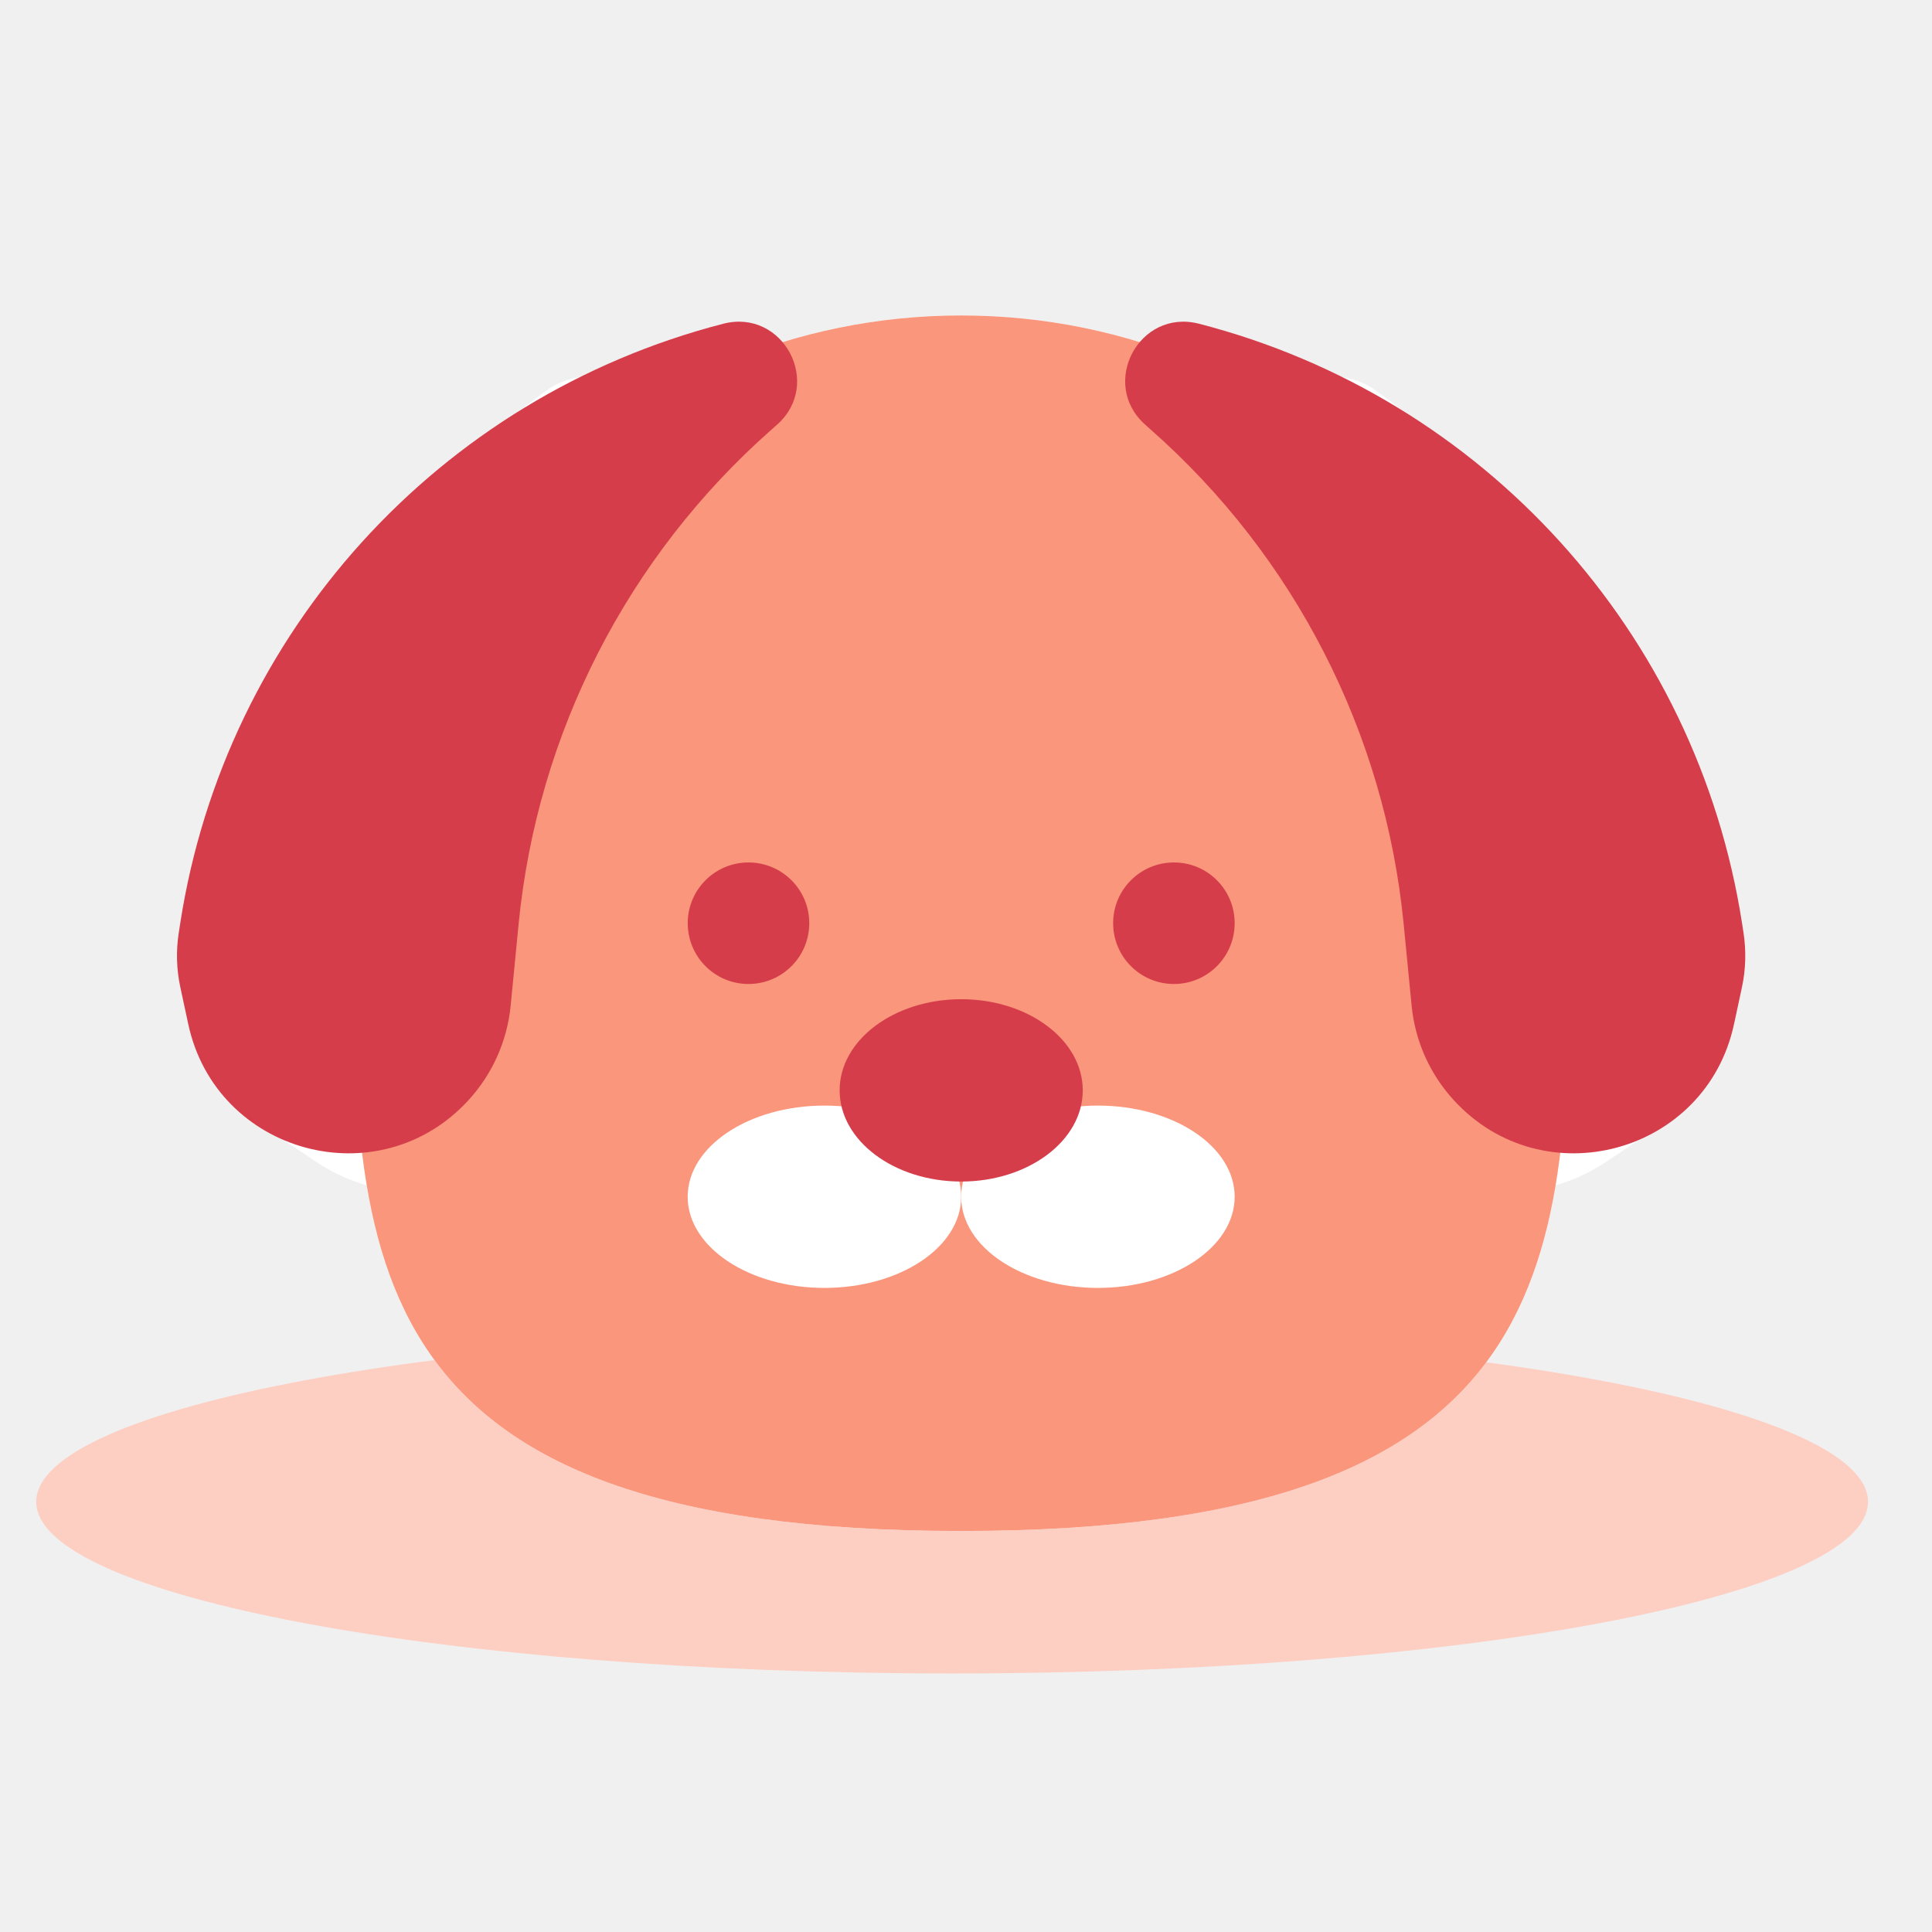
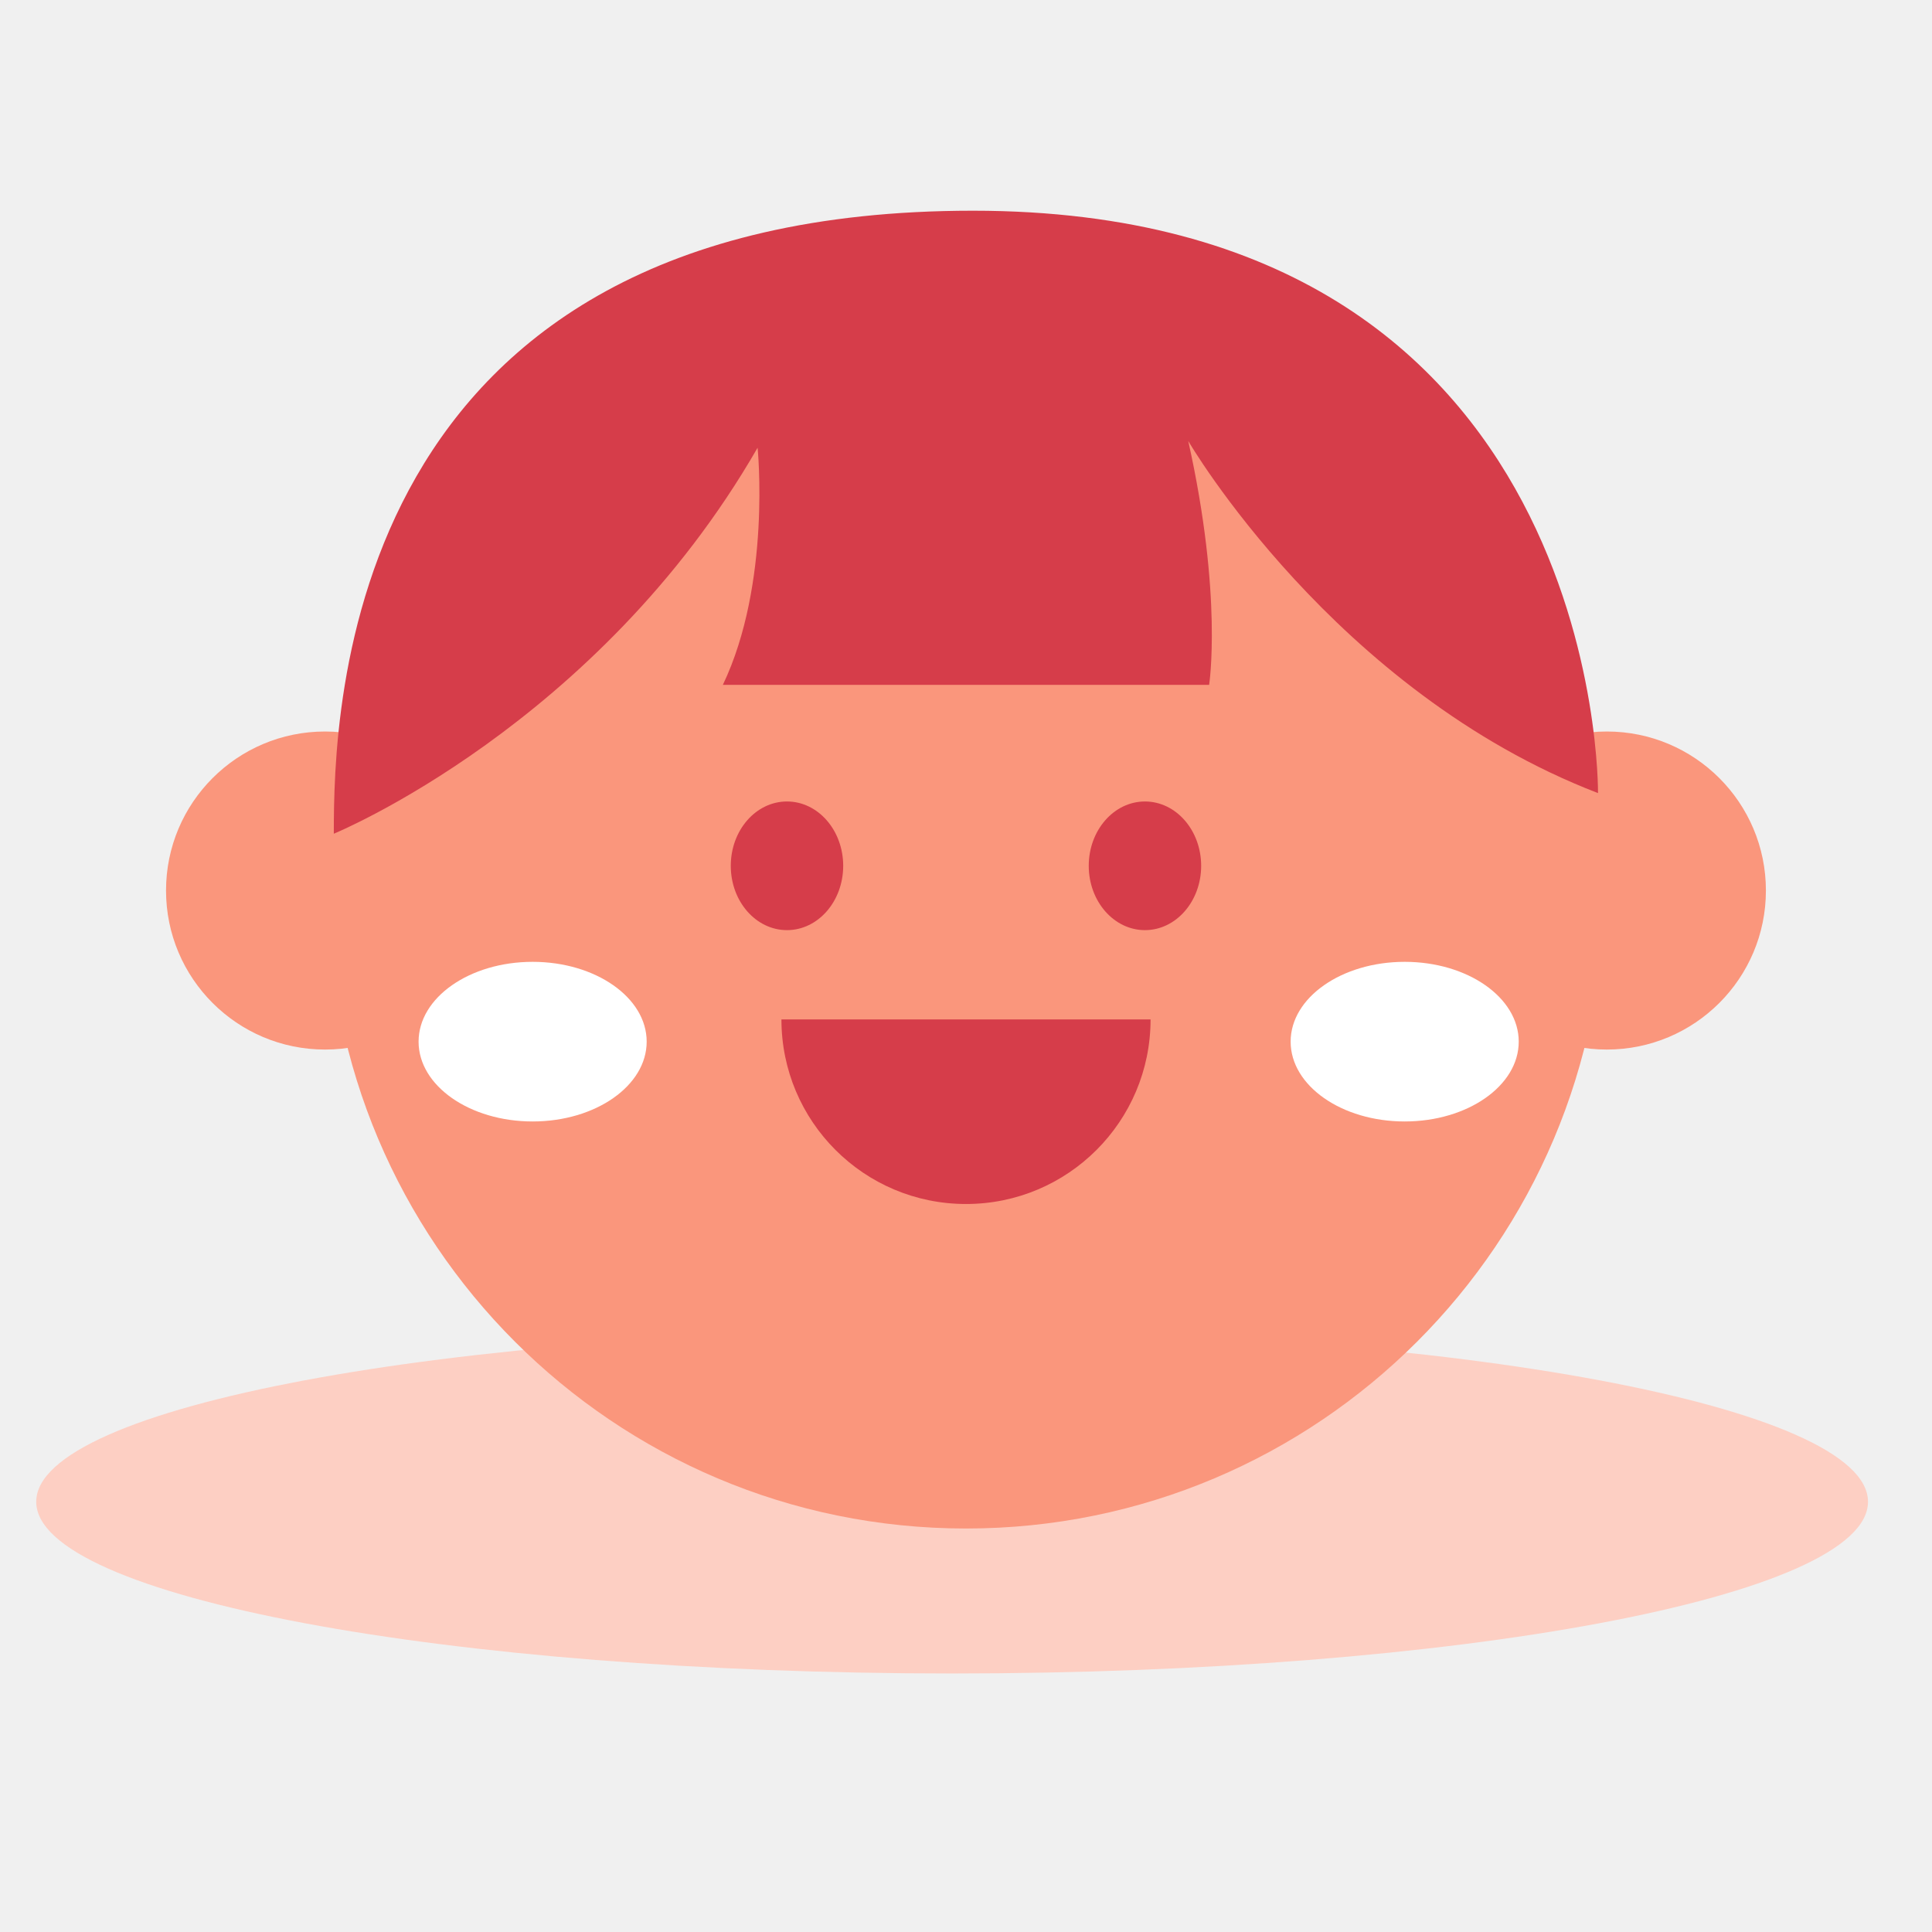
<svg xmlns="http://www.w3.org/2000/svg" width="32" height="32" viewBox="0 0 32 32" fill="none">
  <ellipse cx="15.77" cy="24.874" rx="15.17" ry="2.844" fill="#FDCFC3" />
-   <path d="M25.766 19.631C25.199 23.018 23.172 25.358 15.919 25.358C8.667 25.358 6.639 23.018 6.073 19.631C5.786 19.55 5.509 19.424 5.252 19.253L4.477 18.736C4.079 18.471 3.84 18.024 3.84 17.545V16.693C3.84 12.65 5.774 8.851 9.044 6.473C9.26 6.316 9.524 6.232 9.791 6.232C10.181 6.232 10.522 6.393 10.765 6.643C12.273 5.742 14.036 5.225 15.919 5.225C17.803 5.225 19.566 5.742 21.074 6.643C21.317 6.393 21.658 6.232 22.047 6.232C22.315 6.232 22.579 6.316 22.795 6.473C26.064 8.851 27.999 12.65 27.999 16.693V17.545C27.999 18.024 27.76 18.471 27.362 18.736L26.587 19.253C26.33 19.424 26.053 19.55 25.766 19.631Z" fill="white" />
-   <path d="M25.986 15.291C25.986 20.851 25.986 25.358 15.92 25.358C5.854 25.358 5.854 20.851 5.854 15.291C5.854 9.732 10.36 5.225 15.92 5.225C21.479 5.225 25.986 9.732 25.986 15.291Z" fill="#FA967C" />
-   <ellipse cx="13.655" cy="19.822" rx="2.265" ry="1.51" fill="white" />
-   <ellipse cx="18.185" cy="19.822" rx="2.265" ry="1.51" fill="white" />
-   <path d="M13.404 15.291C13.404 15.847 12.953 16.298 12.397 16.298C11.841 16.298 11.391 15.847 11.391 15.291C11.391 14.735 11.841 14.285 12.397 14.285C12.953 14.285 13.404 14.735 13.404 15.291Z" fill="#D63D4A" />
-   <path d="M17.934 18.06C17.934 18.893 17.032 19.57 15.921 19.57C14.809 19.57 13.907 18.893 13.907 18.06C13.907 17.226 14.809 16.55 15.921 16.55C17.032 16.55 17.934 17.226 17.934 18.06Z" fill="#D63D4A" />
-   <path d="M19.444 16.298C20 16.298 20.45 15.847 20.45 15.291C20.45 14.735 20 14.285 19.444 14.285C18.888 14.285 18.437 14.735 18.437 15.291C18.437 15.847 18.888 16.298 19.444 16.298Z" fill="#D63D4A" />
-   <path d="M11.98 5.362C12.973 5.106 13.637 6.358 12.868 7.036L12.777 7.117C10.396 9.217 8.899 12.143 8.59 15.304L8.458 16.658C8.401 17.242 8.155 17.791 7.759 18.223C6.274 19.843 3.579 19.111 3.118 16.962L2.987 16.353C2.923 16.056 2.914 15.749 2.961 15.449L2.986 15.287C3.733 10.479 7.269 6.577 11.98 5.362Z" fill="#D63D4A" />
-   <path d="M19.859 5.362C18.866 5.106 18.202 6.358 18.971 7.036L19.061 7.117C21.443 9.217 22.94 12.143 23.249 15.304L23.381 16.658C23.438 17.242 23.683 17.791 24.08 18.223C25.565 19.843 28.26 19.111 28.721 16.962L28.852 16.353C28.916 16.056 28.924 15.749 28.878 15.449L28.853 15.287C28.105 10.479 24.57 6.577 19.859 5.362Z" fill="#D63D4A" />
+   <path d="M5.384 17.384C6.839 17.384 8.018 16.205 8.018 14.75C8.018 13.295 6.839 12.116 5.384 12.116C3.929 12.116 2.75 13.295 2.75 14.75C2.75 16.205 3.929 17.384 5.384 17.384Z" fill="#FA967C" />
+   <path d="M26.614 17.384C28.069 17.384 29.249 16.205 29.249 14.75C29.249 13.295 28.069 12.116 26.614 12.116C25.16 12.116 23.98 13.295 23.98 14.75C23.98 16.205 25.16 17.384 26.614 17.384Z" fill="#FA967C" />
+   <path d="M16 25.317C21.836 25.317 26.567 20.586 26.567 14.75C26.567 8.914 21.836 4.183 16 4.183C10.164 4.183 5.434 8.914 5.434 14.75C5.434 20.586 10.164 25.317 16 25.317Z" fill="#FA967C" />
+   <ellipse cx="23.266" cy="17.253" rx="1.889" ry="1.322" fill="white" />
+   <ellipse cx="8.822" cy="17.253" rx="1.889" ry="1.322" fill="white" />
+   <path d="M13.035 15.406C13.549 15.406 13.966 14.929 13.966 14.341C13.966 13.752 13.549 13.275 13.035 13.275C12.52 13.275 12.104 13.752 12.104 14.341C12.104 14.929 12.52 15.406 13.035 15.406Z" fill="#D63D4A" />
+   <path d="M19.895 14.341C19.895 14.929 19.478 15.406 18.964 15.406C18.45 15.406 18.033 14.929 18.033 14.341C18.033 13.752 18.45 13.275 18.964 13.275C19.478 13.275 19.895 13.752 19.895 14.341Z" fill="#D63D4A" />
+   <path d="M5.529 13.809C5.529 13.809 9.902 12.014 12.548 7.416C12.548 7.416 12.777 9.66 11.973 11.343H20.027C20.027 11.343 20.256 9.885 19.681 7.304C19.681 7.304 22.098 11.455 26.468 13.136C26.468 13.136 26.583 3.49 16.114 3.49C5.646 3.49 5.529 11.789 5.529 13.809Z" fill="#D63D4A" />
+   <path d="M12.943 16.885C12.943 18.574 14.311 19.942 16 19.942C17.689 19.942 19.057 18.574 19.057 16.885H12.946H12.943Z" fill="#D63D4A" />
</svg>
